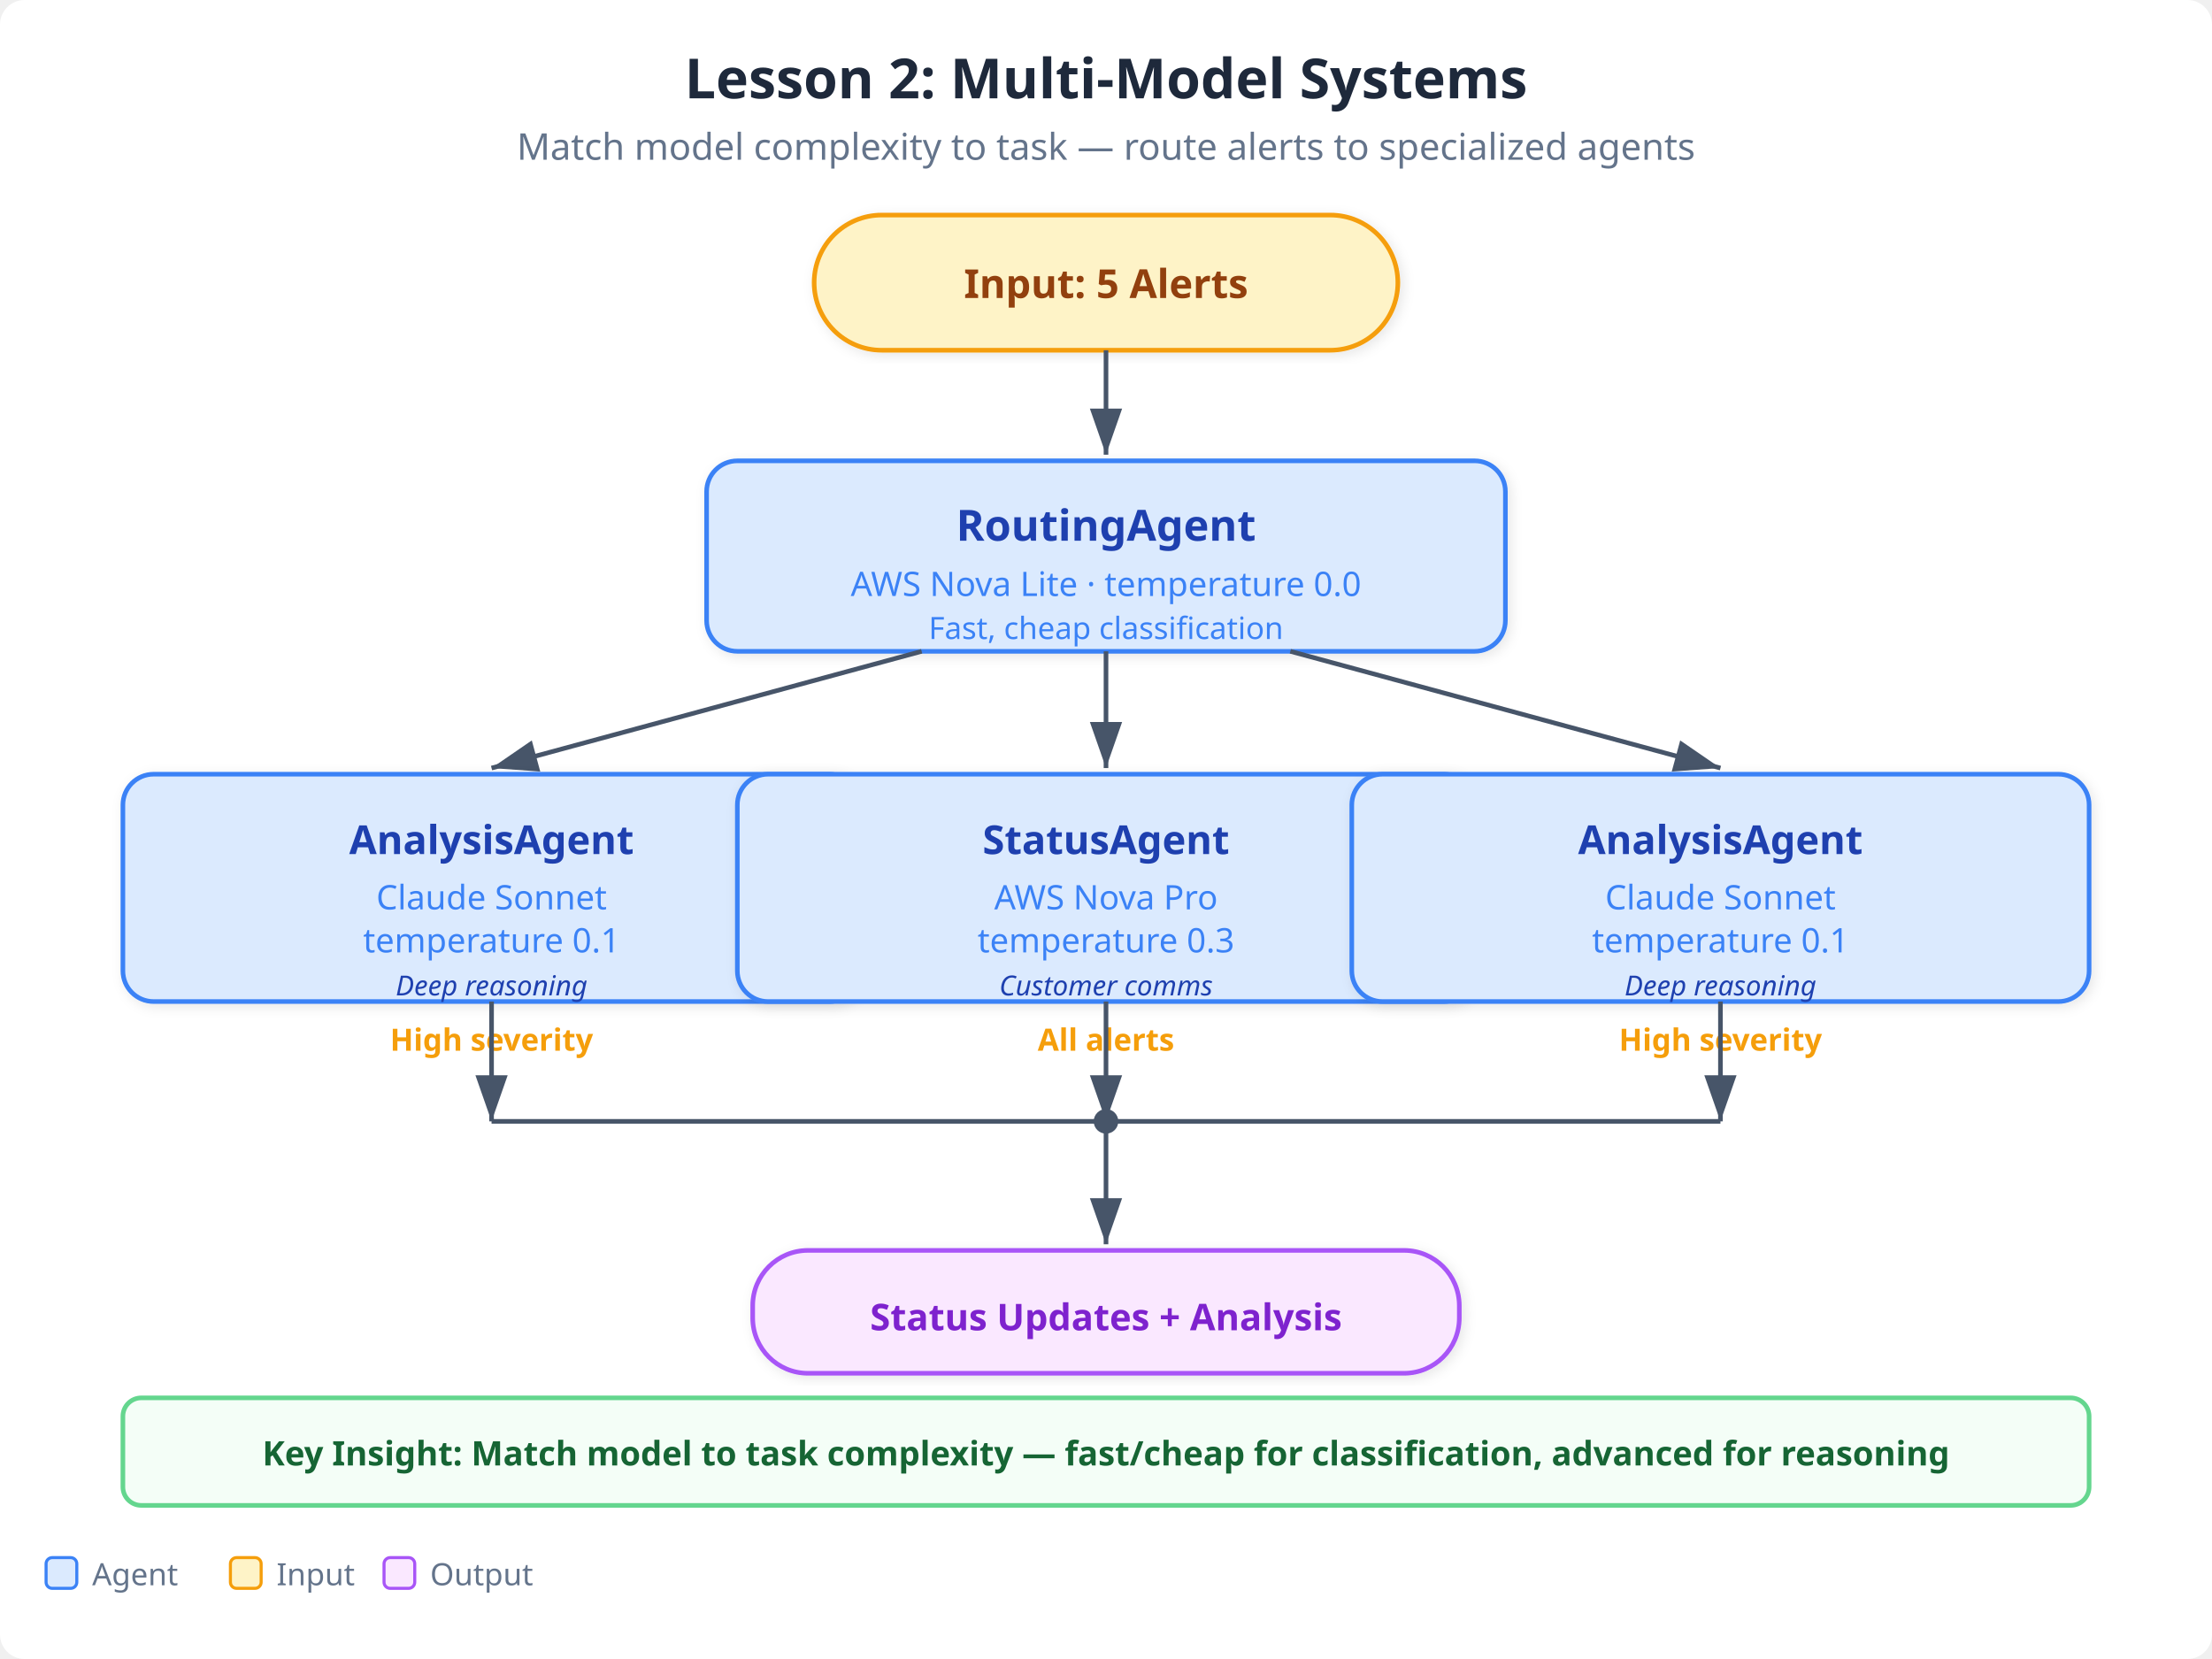
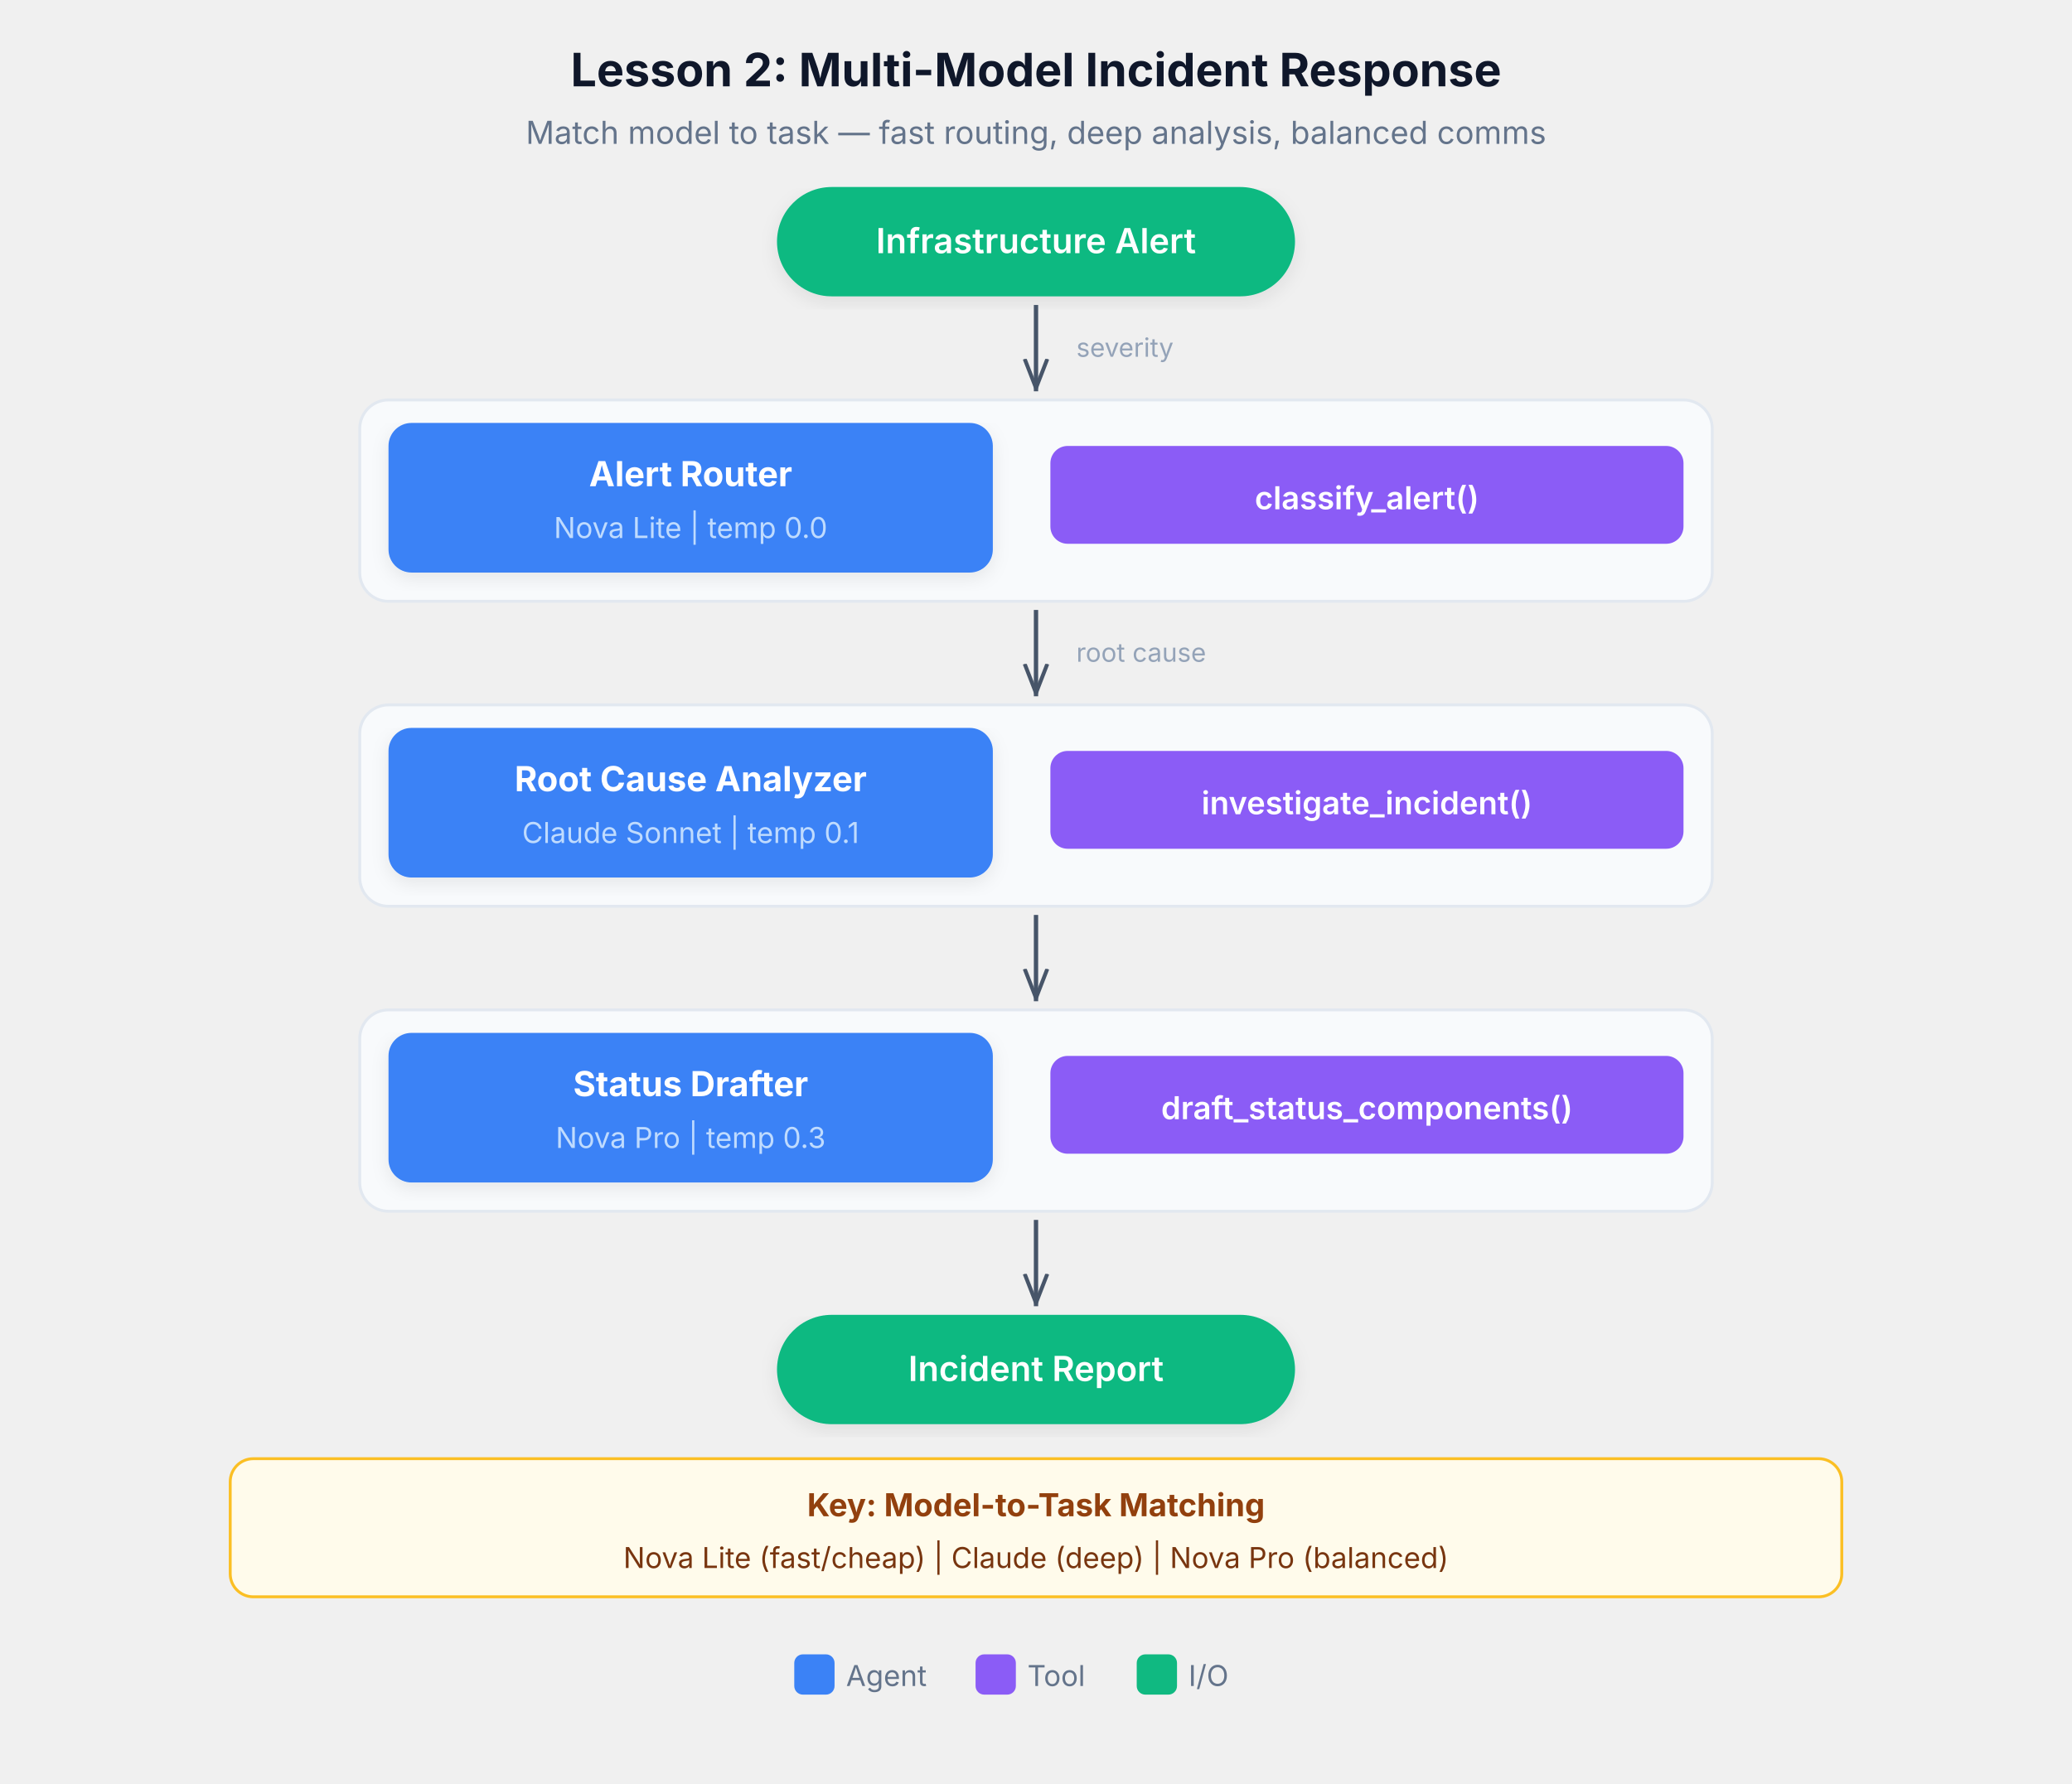
- <svg xmlns="http://www.w3.org/2000/svg" viewBox="0 0 720 540" font-family="'Segoe UI', system-ui, -apple-system, sans-serif">
+ <svg xmlns="http://www.w3.org/2000/svg" viewBox="0 0 720 620" font-family="system-ui, -apple-system, &quot;Segoe UI&quot;, sans-serif">
  <defs>
-     <marker id="arrow2" markerWidth="10" markerHeight="7" refX="10" refY="3.5" orient="auto">
-       <polygon points="0 0, 10 3.5, 0 7" fill="#475569" />
+     <filter id="sh" x="-4%" y="-4%" width="108%" height="116%">
+       <feDropShadow dx="0" dy="2" stdDeviation="3" flood-opacity="0.08" />
+     </filter>
+     <marker id="a" viewBox="0 0 10 8" refX="10" refY="4" markerWidth="8" markerHeight="6" orient="auto">
+       <path d="M0,0.5 L9,4 L0,7.5" fill="none" stroke="#475569" stroke-width="1.2" stroke-linejoin="round" />
    </marker>
-     <filter id="shadow2">
-       <feDropShadow dx="1" dy="1" stdDeviation="2" flood-opacity="0.1" />
-     </filter>
+     <marker id="ah" viewBox="0 0 10 8" refX="10" refY="4" markerWidth="8" markerHeight="6" orient="auto">
+       <path d="M0,0.5 L9,4 L0,7.5" fill="none" stroke="#475569" stroke-width="1.2" stroke-linejoin="round" />
+     </marker>
  </defs>
-   <rect width="100%" height="100%" fill="white" rx="8" />
-   <text x="360" y="32" text-anchor="middle" font-size="18" font-weight="700" fill="#1e293b">Lesson 2: Multi-Model Systems</text>
-   <text x="360" y="52" text-anchor="middle" font-size="12" fill="#64748b">Match model complexity to task — route alerts to specialized agents</text>
-   <rect x="265" y="70" width="190" height="44" rx="22" fill="#fef3c7" stroke="#f59e0b" stroke-width="1.5" filter="url(#shadow2)" />
-   <text x="360" y="97" text-anchor="middle" font-size="13" font-weight="600" fill="#92400e">Input: 5 Alerts</text>
-   <line x1="360" y1="114" x2="360" y2="148" stroke="#475569" stroke-width="1.5" marker-end="url(#arrow2)" />
-   <rect x="230" y="150" width="260" height="62" rx="10" fill="#dbeafe" stroke="#3b82f6" stroke-width="1.5" filter="url(#shadow2)" />
-   <text x="360" y="176" text-anchor="middle" font-size="14" font-weight="700" fill="#1e40af">RoutingAgent</text>
-   <text x="360" y="194" text-anchor="middle" font-size="11" fill="#3b82f6">AWS Nova Lite · temperature 0.0</text>
-   <text x="360" y="208" text-anchor="middle" font-size="10" fill="#3b82f6">Fast, cheap classification</text>
-   <line x1="300" y1="212" x2="160" y2="250" stroke="#475569" stroke-width="1.5" marker-end="url(#arrow2)" />
-   <line x1="360" y1="212" x2="360" y2="250" stroke="#475569" stroke-width="1.5" marker-end="url(#arrow2)" />
-   <line x1="420" y1="212" x2="560" y2="250" stroke="#475569" stroke-width="1.5" marker-end="url(#arrow2)" />
-   <rect x="40" y="252" width="240" height="74" rx="10" fill="#dbeafe" stroke="#3b82f6" stroke-width="1.5" filter="url(#shadow2)" />
-   <text x="160" y="278" text-anchor="middle" font-size="13" font-weight="700" fill="#1e40af">AnalysisAgent</text>
-   <text x="160" y="296" text-anchor="middle" font-size="11" fill="#3b82f6">Claude Sonnet</text>
-   <text x="160" y="310" text-anchor="middle" font-size="11" fill="#3b82f6">temperature 0.1</text>
-   <text x="160" y="324" text-anchor="middle" font-size="9" fill="#1e40af" font-style="italic">Deep reasoning</text>
-   <text x="160" y="342" text-anchor="middle" font-size="10" fill="#f59e0b" font-weight="600">High severity</text>
-   <rect x="240" y="252" width="240" height="74" rx="10" fill="#dbeafe" stroke="#3b82f6" stroke-width="1.5" filter="url(#shadow2)" />
-   <text x="360" y="278" text-anchor="middle" font-size="13" font-weight="700" fill="#1e40af">StatusAgent</text>
-   <text x="360" y="296" text-anchor="middle" font-size="11" fill="#3b82f6">AWS Nova Pro</text>
-   <text x="360" y="310" text-anchor="middle" font-size="11" fill="#3b82f6">temperature 0.3</text>
-   <text x="360" y="324" text-anchor="middle" font-size="9" fill="#1e40af" font-style="italic">Customer comms</text>
-   <text x="360" y="342" text-anchor="middle" font-size="10" fill="#f59e0b" font-weight="600">All alerts</text>
-   <rect x="440" y="252" width="240" height="74" rx="10" fill="#dbeafe" stroke="#3b82f6" stroke-width="1.5" filter="url(#shadow2)" />
-   <text x="560" y="278" text-anchor="middle" font-size="13" font-weight="700" fill="#1e40af">AnalysisAgent</text>
-   <text x="560" y="296" text-anchor="middle" font-size="11" fill="#3b82f6">Claude Sonnet</text>
-   <text x="560" y="310" text-anchor="middle" font-size="11" fill="#3b82f6">temperature 0.1</text>
-   <text x="560" y="324" text-anchor="middle" font-size="9" fill="#1e40af" font-style="italic">Deep reasoning</text>
-   <text x="560" y="342" text-anchor="middle" font-size="10" fill="#f59e0b" font-weight="600">High severity</text>
-   <line x1="160" y1="326" x2="160" y2="365" stroke="#475569" stroke-width="1.5" marker-end="url(#arrow2)" />
-   <line x1="360" y1="326" x2="360" y2="365" stroke="#475569" stroke-width="1.5" marker-end="url(#arrow2)" />
-   <line x1="560" y1="326" x2="560" y2="365" stroke="#475569" stroke-width="1.5" marker-end="url(#arrow2)" />
-   <line x1="160" y1="365" x2="360" y2="365" stroke="#475569" stroke-width="1.5" />
-   <line x1="360" y1="365" x2="560" y2="365" stroke="#475569" stroke-width="1.5" />
-   <circle cx="360" cy="365" r="4" fill="#475569" />
-   <line x1="360" y1="365" x2="360" y2="405" stroke="#475569" stroke-width="1.5" marker-end="url(#arrow2)" />
-   <rect x="245" y="407" width="230" height="40" rx="18" fill="#fae8ff" stroke="#a855f7" stroke-width="1.5" filter="url(#shadow2)" />
-   <text x="360" y="433" text-anchor="middle" font-size="12" font-weight="600" fill="#7e22ce">Status Updates + Analysis</text>
-   <rect x="40" y="455" width="640" height="35" rx="6" fill="#f0fdf4" stroke="#22c55e" stroke-width="1.5" opacity="0.7" />
-   <text x="360" y="477" text-anchor="middle" font-size="11" font-weight="600" fill="#166534">Key Insight: Match model to task complexity — fast/cheap for classification, advanced for reasoning</text>
-   <rect x="15" y="507" width="10" height="10" rx="2" fill="#dbeafe" stroke="#3b82f6" stroke-width="1" />
-   <text x="30" y="516" font-size="10" fill="#64748b">Agent</text>
-   <rect x="75" y="507" width="10" height="10" rx="2" fill="#fef3c7" stroke="#f59e0b" stroke-width="1" />
-   <text x="90" y="516" font-size="10" fill="#64748b">Input</text>
-   <rect x="125" y="507" width="10" height="10" rx="2" fill="#fae8ff" stroke="#a855f7" stroke-width="1" />
-   <text x="140" y="516" font-size="10" fill="#64748b">Output</text>
+   <text x="360" y="30" text-anchor="middle" font-size="16" font-weight="700" fill="#0f172a">Lesson 2: Multi-Model Incident Response</text>
+   <text x="360" y="50" text-anchor="middle" font-size="11" fill="#64748b">Match model to task — fast routing, deep analysis, balanced comms</text>
+   <rect x="270" y="65" width="180" height="38" rx="19" fill="#10b981" filter="url(#sh)" />
+   <text x="360" y="88" text-anchor="middle" font-size="12" font-weight="600" fill="white">Infrastructure Alert</text>
+   <rect x="125" y="139" width="470" height="70" rx="10" fill="#f8fafc" stroke="#e2e8f0" stroke-width="1" />
+   <rect x="135" y="147" width="210" height="52" rx="8" fill="#3b82f6" filter="url(#sh)" />
+   <text x="240" y="169" text-anchor="middle" font-size="12" font-weight="700" fill="white">Alert Router</text>
+   <text x="240" y="187" text-anchor="middle" font-size="10" fill="#bfdbfe">Nova Lite | temp 0.0</text>
+   <rect x="365" y="155" width="220" height="34" rx="6" fill="#8b5cf6" />
+   <text x="475" y="177" text-anchor="middle" font-size="11" font-weight="600" fill="white">classify_alert()</text>
+   <rect x="125" y="245" width="470" height="70" rx="10" fill="#f8fafc" stroke="#e2e8f0" stroke-width="1" />
+   <rect x="135" y="253" width="210" height="52" rx="8" fill="#3b82f6" filter="url(#sh)" />
+   <text x="240" y="275" text-anchor="middle" font-size="12" font-weight="700" fill="white">Root Cause Analyzer</text>
+   <text x="240" y="293" text-anchor="middle" font-size="10" fill="#bfdbfe">Claude Sonnet | temp 0.1</text>
+   <rect x="365" y="261" width="220" height="34" rx="6" fill="#8b5cf6" />
+   <text x="475" y="283" text-anchor="middle" font-size="11" font-weight="600" fill="white">investigate_incident()</text>
+   <rect x="125" y="351" width="470" height="70" rx="10" fill="#f8fafc" stroke="#e2e8f0" stroke-width="1" />
+   <rect x="135" y="359" width="210" height="52" rx="8" fill="#3b82f6" filter="url(#sh)" />
+   <text x="240" y="381" text-anchor="middle" font-size="12" font-weight="700" fill="white">Status Drafter</text>
+   <text x="240" y="399" text-anchor="middle" font-size="10" fill="#bfdbfe">Nova Pro | temp 0.3</text>
+   <rect x="365" y="367" width="220" height="34" rx="6" fill="#8b5cf6" />
+   <text x="475" y="389" text-anchor="middle" font-size="11" font-weight="600" fill="white">draft_status_components()</text>
+   <rect x="270" y="457" width="180" height="38" rx="19" fill="#10b981" filter="url(#sh)" />
+   <text x="360" y="480" text-anchor="middle" font-size="12" font-weight="600" fill="white">Incident Report</text>
+   <rect x="80" y="507" width="560" height="48" rx="8" fill="#fffbeb" stroke="#fbbf24" stroke-width="1" />
+   <text x="360" y="527" text-anchor="middle" font-size="11" font-weight="700" fill="#92400e">Key: Model-to-Task Matching</text>
+   <text x="360" y="545" text-anchor="middle" font-size="10" fill="#78350f">Nova Lite (fast/cheap) | Claude (deep) | Nova Pro (balanced)</text>
+   <rect x="276" y="575" width="14" height="14" rx="3" fill="#3b82f6" />
+   <text x="294" y="586" font-size="10" fill="#64748b">Agent</text>
+   <rect x="339" y="575" width="14" height="14" rx="3" fill="#8b5cf6" />
+   <text x="357" y="586" font-size="10" fill="#64748b">Tool</text>
+   <rect x="395" y="575" width="14" height="14" rx="3" fill="#10b981" />
+   <text x="413" y="586" font-size="10" fill="#64748b">I/O</text>
+   <g id="arrows">
+     <line x1="360" y1="106" x2="360" y2="136" stroke="#475569" stroke-width="1.5" marker-end="url(#a)" />
+     <text x="374" y="124" font-size="9" fill="#94a3b8">severity</text>
+     <line x1="360" y1="212" x2="360" y2="242" stroke="#475569" stroke-width="1.5" marker-end="url(#a)" />
+     <text x="374" y="230" font-size="9" fill="#94a3b8">root cause</text>
+     <line x1="360" y1="318" x2="360" y2="348" stroke="#475569" stroke-width="1.5" marker-end="url(#a)" />
+     <line x1="360" y1="424" x2="360" y2="454" stroke="#475569" stroke-width="1.5" marker-end="url(#a)" />
+   </g>
</svg>
